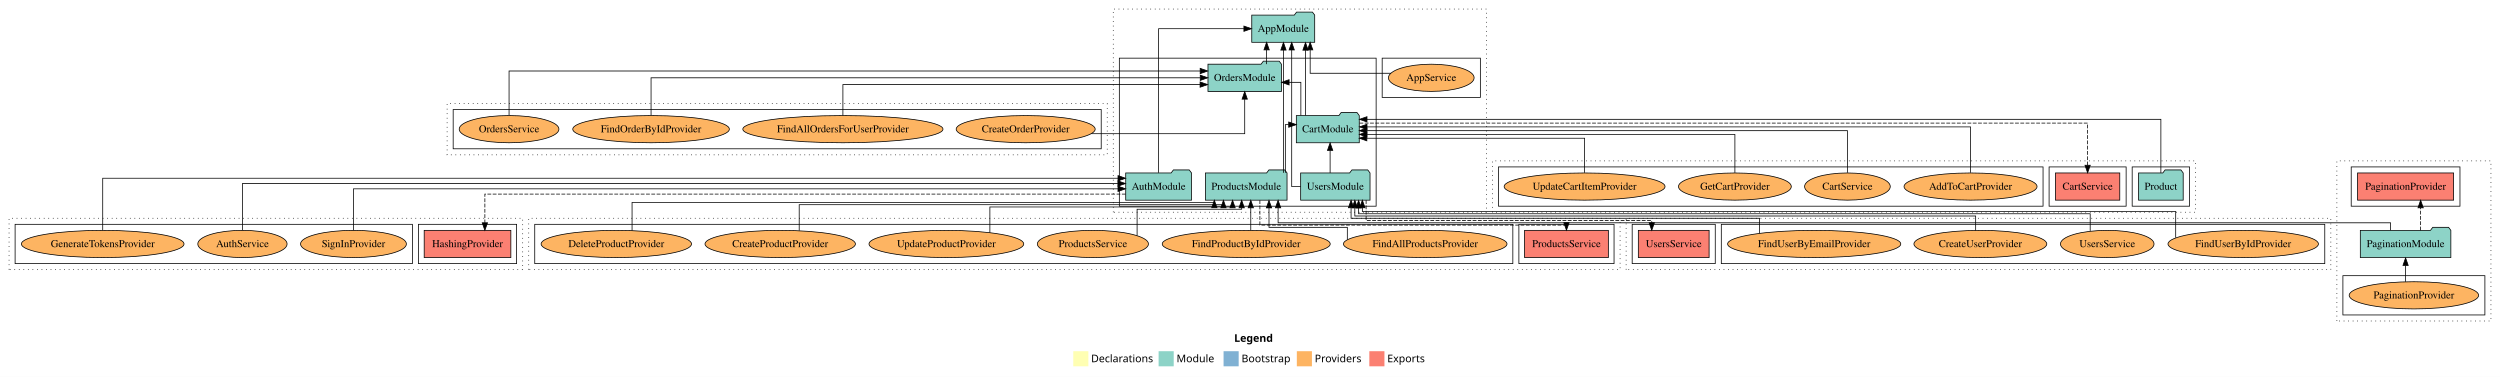
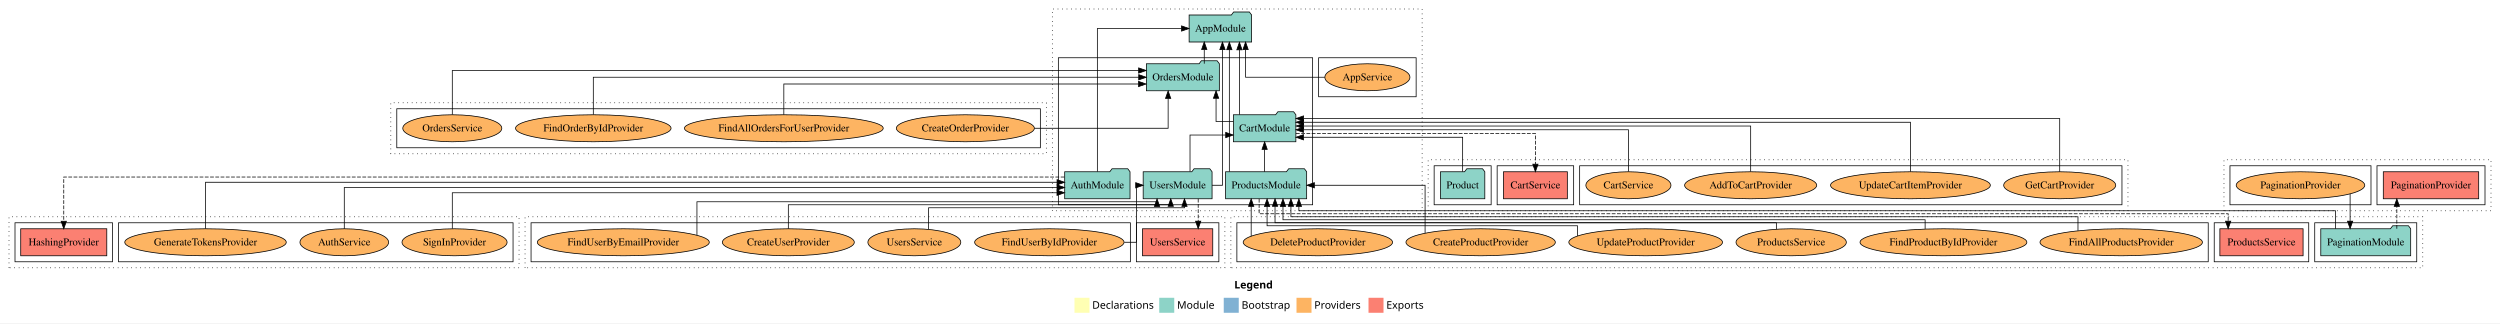
- <svg xmlns="http://www.w3.org/2000/svg" width="3310pt" height="499pt" viewBox="0.00 0.00 3310.00 499.00">
-   <g id="graph0" class="graph" transform="scale(1 1) rotate(0) translate(4 495)">
-     <polygon fill="white" stroke="transparent" points="-4,4 -4,-495 3306,-495 3306,4 -4,4" />
-     <text text-anchor="start" x="1630.01" y="-42.4" font-family="Times-12" font-weight="bold" font-size="14.00">Legend</text>
-     <polygon fill="#ffffb3" stroke="transparent" points="1417,-10 1417,-30 1437,-30 1437,-10 1417,-10" />
-     <text text-anchor="start" x="1440.63" y="-15.4" font-family="Times-12" font-size="14.00">  Declarations</text>
-     <polygon fill="#8dd3c7" stroke="transparent" points="1530,-10 1530,-30 1550,-30 1550,-10 1530,-10" />
-     <text text-anchor="start" x="1553.73" y="-15.4" font-family="Times-12" font-size="14.00">  Module</text>
-     <polygon fill="#80b1d3" stroke="transparent" points="1616,-10 1616,-30 1636,-30 1636,-10 1616,-10" />
-     <text text-anchor="start" x="1639.78" y="-15.4" font-family="Times-12" font-size="14.00">  Bootstrap</text>
-     <polygon fill="#fdb462" stroke="transparent" points="1713,-10 1713,-30 1733,-30 1733,-10 1713,-10" />
-     <text text-anchor="start" x="1736.67" y="-15.4" font-family="Times-12" font-size="14.00">  Providers</text>
-     <polygon fill="#fb8072" stroke="transparent" points="1809,-10 1809,-30 1829,-30 1829,-10 1809,-10" />
-     <text text-anchor="start" x="1832.73" y="-15.4" font-family="Times-12" font-size="14.00">  Exports</text>
+ <svg xmlns="http://www.w3.org/2000/svg" width="3333pt" height="431pt" viewBox="0.00 0.00 3333.00 431.00">
+   <g id="graph0" class="graph" transform="scale(1 1) rotate(0) translate(4 427)">
+     <polygon fill="white" stroke="transparent" points="-4,4 -4,-427 3329,-427 3329,4 -4,4" />
+     <text text-anchor="start" x="1641.51" y="-42.4" font-family="Times-12" font-weight="bold" font-size="14.00">Legend</text>
+     <polygon fill="#ffffb3" stroke="transparent" points="1428.5,-10 1428.5,-30 1448.5,-30 1448.5,-10 1428.5,-10" />
+     <text text-anchor="start" x="1452.13" y="-15.4" font-family="Times-12" font-size="14.00">  Declarations</text>
+     <polygon fill="#8dd3c7" stroke="transparent" points="1541.5,-10 1541.5,-30 1561.5,-30 1561.5,-10 1541.5,-10" />
+     <text text-anchor="start" x="1565.23" y="-15.4" font-family="Times-12" font-size="14.00">  Module</text>
+     <polygon fill="#80b1d3" stroke="transparent" points="1627.5,-10 1627.5,-30 1647.5,-30 1647.5,-10 1627.5,-10" />
+     <text text-anchor="start" x="1651.28" y="-15.4" font-family="Times-12" font-size="14.00">  Bootstrap</text>
+     <polygon fill="#fdb462" stroke="transparent" points="1724.5,-10 1724.5,-30 1744.5,-30 1744.5,-10 1724.5,-10" />
+     <text text-anchor="start" x="1748.17" y="-15.4" font-family="Times-12" font-size="14.00">  Providers</text>
+     <polygon fill="#fb8072" stroke="transparent" points="1820.5,-10 1820.5,-30 1840.5,-30 1840.5,-10 1820.5,-10" />
+     <text text-anchor="start" x="1844.23" y="-15.4" font-family="Times-12" font-size="14.00">  Exports</text>
    <g id="clust1" class="cluster">
-       <polygon fill="none" stroke="black" stroke-dasharray="1,5" points="1470,-214 1470,-483 1964,-483 1964,-214 1470,-214" />
+       <polygon fill="none" stroke="black" stroke-dasharray="1,5" points="1399,-146 1399,-415 1892,-415 1892,-146 1399,-146" />
    </g>
    <g id="clust6" class="cluster">
-       <polygon fill="none" stroke="black" points="1826,-366 1826,-418 1956,-418 1956,-366 1826,-366" />
+       <polygon fill="none" stroke="black" points="1754,-298 1754,-350 1884,-350 1884,-298 1754,-298" />
    </g>
    <g id="clust3" class="cluster">
-       <polygon fill="none" stroke="black" points="1478,-222 1478,-418 1818,-418 1818,-222 1478,-222" />
+       <polygon fill="none" stroke="black" points="1407,-154 1407,-350 1746,-350 1746,-154 1407,-154" />
+     </g>
+     <g id="clust13" class="cluster">
+       <polygon fill="none" stroke="black" stroke-dasharray="1,5" points="1900,-146 1900,-214 2833,-214 2833,-146 1900,-146" />
+     </g>
+     <g id="clust18" class="cluster">
+       <polygon fill="none" stroke="black" points="2102,-154 2102,-206 2825,-206 2825,-154 2102,-154" />
+     </g>
+     <g id="clust16" class="cluster">
+       <polygon fill="none" stroke="black" points="1992,-154 1992,-206 2094,-206 2094,-154 1992,-154" />
+     </g>
+     <g id="clust15" class="cluster">
+       <polygon fill="none" stroke="black" points="1908,-154 1908,-206 1984,-206 1984,-154 1908,-154" />
+     </g>
+     <g id="clust19" class="cluster">
+       <polygon fill="none" stroke="black" stroke-dasharray="1,5" points="517,-222 517,-290 1391,-290 1391,-222 517,-222" />
+     </g>
+     <g id="clust24" class="cluster">
+       <polygon fill="none" stroke="black" points="525,-230 525,-282 1383,-282 1383,-230 525,-230" />
+     </g>
+     <g id="clust7" class="cluster">
+       <polygon fill="none" stroke="black" stroke-dasharray="1,5" points="8,-70 8,-138 688,-138 688,-70 8,-70" />
+     </g>
+     <g id="clust12" class="cluster">
+       <polygon fill="none" stroke="black" points="154,-78 154,-130 680,-130 680,-78 154,-78" />
+     </g>
+     <g id="clust10" class="cluster">
+       <polygon fill="none" stroke="black" points="16,-78 16,-130 146,-130 146,-78 16,-78" />
+     </g>
+     <g id="clust31" class="cluster">
+       <polygon fill="none" stroke="black" stroke-dasharray="1,5" points="1637,-70 1637,-138 3226,-138 3226,-70 1637,-70" />
+     </g>
+     <g id="clust33" class="cluster">
+       <polygon fill="none" stroke="black" points="3082,-78 3082,-130 3218,-130 3218,-78 3082,-78" />
+     </g>
+     <g id="clust34" class="cluster">
+       <polygon fill="none" stroke="black" points="2948,-78 2948,-130 3074,-130 3074,-78 2948,-78" />
+     </g>
+     <g id="clust36" class="cluster">
+       <polygon fill="none" stroke="black" points="1645,-78 1645,-130 2940,-130 2940,-78 1645,-78" />
+     </g>
+     <g id="clust37" class="cluster">
+       <polygon fill="none" stroke="black" stroke-dasharray="1,5" points="696,-70 696,-138 1629,-138 1629,-70 696,-70" />
+     </g>
+     <g id="clust40" class="cluster">
+       <polygon fill="none" stroke="black" points="1511,-78 1511,-130 1621,-130 1621,-78 1511,-78" />
+     </g>
+     <g id="clust42" class="cluster">
+       <polygon fill="none" stroke="black" points="704,-78 704,-130 1503,-130 1503,-78 704,-78" />
    </g>
    <g id="clust25" class="cluster">
-       <polygon fill="none" stroke="black" stroke-dasharray="1,5" points="3090,-70 3090,-282 3294,-282 3294,-70 3090,-70" />
+       <polygon fill="none" stroke="black" stroke-dasharray="1,5" points="2961,-146 2961,-214 3317,-214 3317,-146 2961,-146" />
    </g>
    <g id="clust28" class="cluster">
-       <polygon fill="none" stroke="black" points="3109,-222 3109,-274 3253,-274 3253,-222 3109,-222" />
+       <polygon fill="none" stroke="black" points="3165,-154 3165,-206 3309,-206 3309,-154 3165,-154" />
    </g>
    <g id="clust30" class="cluster">
-       <polygon fill="none" stroke="black" points="3098,-78 3098,-130 3286,-130 3286,-78 3098,-78" />
-     </g>
-     <g id="clust13" class="cluster">
-       <polygon fill="none" stroke="black" stroke-dasharray="1,5" points="1972,-214 1972,-282 2903,-282 2903,-214 1972,-214" />
-     </g>
-     <g id="clust15" class="cluster">
-       <polygon fill="none" stroke="black" points="2819,-222 2819,-274 2895,-274 2895,-222 2819,-222" />
-     </g>
-     <g id="clust16" class="cluster">
-       <polygon fill="none" stroke="black" points="2709,-222 2709,-274 2811,-274 2811,-222 2709,-222" />
-     </g>
-     <g id="clust18" class="cluster">
-       <polygon fill="none" stroke="black" points="1980,-222 1980,-274 2701,-274 2701,-222 1980,-222" />
-     </g>
-     <g id="clust31" class="cluster">
-       <polygon fill="none" stroke="black" stroke-dasharray="1,5" points="696,-138 696,-206 2141,-206 2141,-138 696,-138" />
-     </g>
-     <g id="clust34" class="cluster">
-       <polygon fill="none" stroke="black" points="2007,-146 2007,-198 2133,-198 2133,-146 2007,-146" />
-     </g>
-     <g id="clust36" class="cluster">
-       <polygon fill="none" stroke="black" points="704,-146 704,-198 1999,-198 1999,-146 704,-146" />
-     </g>
-     <g id="clust19" class="cluster">
-       <polygon fill="none" stroke="black" stroke-dasharray="1,5" points="588,-290 588,-358 1462,-358 1462,-290 588,-290" />
-     </g>
-     <g id="clust24" class="cluster">
-       <polygon fill="none" stroke="black" points="596,-298 596,-350 1454,-350 1454,-298 596,-298" />
-     </g>
-     <g id="clust37" class="cluster">
-       <polygon fill="none" stroke="black" stroke-dasharray="1,5" points="2149,-138 2149,-206 3082,-206 3082,-138 2149,-138" />
-     </g>
-     <g id="clust42" class="cluster">
-       <polygon fill="none" stroke="black" points="2275,-146 2275,-198 3074,-198 3074,-146 2275,-146" />
-     </g>
-     <g id="clust40" class="cluster">
-       <polygon fill="none" stroke="black" points="2157,-146 2157,-198 2267,-198 2267,-146 2157,-146" />
-     </g>
-     <g id="clust7" class="cluster">
-       <polygon fill="none" stroke="black" stroke-dasharray="1,5" points="8,-138 8,-206 688,-206 688,-138 8,-138" />
-     </g>
-     <g id="clust10" class="cluster">
-       <polygon fill="none" stroke="black" points="550,-146 550,-198 680,-198 680,-146 550,-146" />
-     </g>
-     <g id="clust12" class="cluster">
-       <polygon fill="none" stroke="black" points="16,-146 16,-198 542,-198 542,-146 16,-146" />
+       <polygon fill="none" stroke="black" points="2969,-154 2969,-206 3157,-206 3157,-154 2969,-154" />
    </g>
    <g id="node1" class="node">
-       <polygon fill="#8dd3c7" stroke="black" points="1573.55,-266 1570.55,-270 1549.55,-270 1546.55,-266 1486.45,-266 1486.45,-230 1573.55,-230 1573.55,-266" />
-       <text text-anchor="middle" x="1530" y="-243.8" font-family="Times,serif" font-size="14.00">AuthModule</text>
+       <polygon fill="#8dd3c7" stroke="black" points="1502.55,-198 1499.55,-202 1478.55,-202 1475.55,-198 1415.45,-198 1415.45,-162 1502.55,-162 1502.55,-198" />
+       <text text-anchor="middle" x="1459" y="-175.8" font-family="Times,serif" font-size="14.00">AuthModule</text>
    </g>
    <g id="node6" class="node">
-       <polygon fill="#8dd3c7" stroke="black" points="1736.66,-475 1733.66,-479 1712.66,-479 1709.66,-475 1653.34,-475 1653.34,-439 1736.66,-439 1736.66,-475" />
-       <text text-anchor="middle" x="1695" y="-452.8" font-family="Times,serif" font-size="14.00">AppModule</text>
+       <polygon fill="#8dd3c7" stroke="black" points="1664.66,-407 1661.66,-411 1640.66,-411 1637.66,-407 1581.34,-407 1581.34,-371 1664.66,-371 1664.66,-407" />
+       <text text-anchor="middle" x="1623" y="-384.8" font-family="Times,serif" font-size="14.00">AppModule</text>
    </g>
    <g id="edge1" class="edge">
-       <path fill="none" stroke="black" d="M1530,-266.18C1530,-317.03 1530,-457 1530,-457 1530,-457 1642.94,-457 1642.94,-457" />
-       <polygon fill="black" stroke="black" points="1642.94,-460.5 1652.94,-457 1642.94,-453.5 1642.94,-460.5" />
+       <path fill="none" stroke="black" d="M1459,-198.18C1459,-249.03 1459,-389 1459,-389 1459,-389 1571.19,-389 1571.19,-389" />
+       <polygon fill="black" stroke="black" points="1571.19,-392.5 1581.19,-389 1571.19,-385.5 1571.19,-392.5" />
    </g>
    <g id="node8" class="node">
-       <polygon fill="#fb8072" stroke="black" points="672.37,-190 557.63,-190 557.63,-154 672.37,-154 672.37,-190" />
-       <text text-anchor="middle" x="615" y="-167.8" font-family="Times,serif" font-size="14.00">HashingProvider </text>
+       <polygon fill="#fb8072" stroke="black" points="138.37,-122 23.63,-122 23.63,-86 138.37,-86 138.37,-122" />
+       <text text-anchor="middle" x="81" y="-99.8" font-family="Times,serif" font-size="14.00">HashingProvider </text>
    </g>
    <g id="edge7" class="edge">
-       <path fill="none" stroke="black" stroke-dasharray="5,2" d="M1486.37,-238C1307.28,-238 637.96,-238 637.96,-238 637.96,-238 637.96,-200.03 637.96,-200.03" />
-       <polygon fill="black" stroke="black" points="641.46,-200.03 637.96,-190.03 634.46,-200.03 641.46,-200.03" />
+       <path fill="none" stroke="black" stroke-dasharray="5,2" d="M1415.1,-191C1180.05,-191 81,-191 81,-191 81,-191 81,-132.03 81,-132.03" />
+       <polygon fill="black" stroke="black" points="84.5,-132.03 81,-122.03 77.5,-132.03 84.5,-132.03" />
    </g>
    <g id="node2" class="node">
-       <polygon fill="#8dd3c7" stroke="black" points="1795.65,-342 1792.65,-346 1771.65,-346 1768.65,-342 1712.35,-342 1712.35,-306 1795.65,-306 1795.65,-342" />
-       <text text-anchor="middle" x="1754" y="-319.8" font-family="Times,serif" font-size="14.00">CartModule</text>
+       <polygon fill="#8dd3c7" stroke="black" points="1723.65,-274 1720.65,-278 1699.65,-278 1696.65,-274 1640.35,-274 1640.35,-238 1723.65,-238 1723.65,-274" />
+       <text text-anchor="middle" x="1682" y="-251.8" font-family="Times,serif" font-size="14.00">CartModule</text>
    </g>
    <g id="node3" class="node">
-       <polygon fill="#8dd3c7" stroke="black" points="1692.64,-410 1689.64,-414 1668.64,-414 1665.64,-410 1595.36,-410 1595.36,-374 1692.64,-374 1692.64,-410" />
-       <text text-anchor="middle" x="1644" y="-387.8" font-family="Times,serif" font-size="14.00">OrdersModule</text>
+       <polygon fill="#8dd3c7" stroke="black" points="1621.64,-342 1618.64,-346 1597.64,-346 1594.64,-342 1524.36,-342 1524.36,-306 1621.64,-306 1621.64,-342" />
+       <text text-anchor="middle" x="1573" y="-319.8" font-family="Times,serif" font-size="14.00">OrdersModule</text>
    </g>
    <g id="edge19" class="edge">
-       <path fill="none" stroke="black" d="M1718.34,-342.27C1718.34,-360.56 1718.34,-386 1718.34,-386 1718.34,-386 1702.75,-386 1702.75,-386" />
-       <polygon fill="black" stroke="black" points="1702.75,-382.5 1692.75,-386 1702.75,-389.5 1702.75,-382.5" />
+       <path fill="none" stroke="black" d="M1640.26,-265C1627.73,-265 1617.25,-265 1617.25,-265 1617.25,-265 1617.25,-295.98 1617.25,-295.98" />
+       <polygon fill="black" stroke="black" points="1613.75,-295.98 1617.25,-305.98 1620.75,-295.98 1613.75,-295.98" />
    </g>
    <g id="edge2" class="edge">
-       <path fill="none" stroke="black" d="M1724.5,-342.21C1724.5,-342.21 1724.5,-428.58 1724.5,-428.58" />
-       <polygon fill="black" stroke="black" points="1721,-428.58 1724.5,-438.58 1728,-428.58 1721,-428.58" />
+       <path fill="none" stroke="black" d="M1648.39,-274.21C1648.39,-274.21 1648.39,-360.58 1648.39,-360.58" />
+       <polygon fill="black" stroke="black" points="1644.89,-360.58 1648.39,-370.58 1651.89,-360.58 1644.89,-360.58" />
    </g>
    <g id="node13" class="node">
-       <polygon fill="#fb8072" stroke="black" points="2802.58,-266 2717.42,-266 2717.42,-230 2802.58,-230 2802.58,-266" />
-       <text text-anchor="middle" x="2760" y="-243.8" font-family="Times,serif" font-size="14.00">CartService </text>
+       <polygon fill="#fb8072" stroke="black" points="2085.58,-198 2000.42,-198 2000.42,-162 2085.58,-162 2085.58,-198" />
+       <text text-anchor="middle" x="2043" y="-175.8" font-family="Times,serif" font-size="14.00">CartService </text>
    </g>
    <g id="edge14" class="edge">
-       <path fill="none" stroke="black" stroke-dasharray="5,2" d="M1795.95,-332C1986.34,-332 2760,-332 2760,-332 2760,-332 2760,-276.23 2760,-276.23" />
-       <polygon fill="black" stroke="black" points="2763.5,-276.23 2760,-266.23 2756.5,-276.23 2763.5,-276.23" />
+       <path fill="none" stroke="black" stroke-dasharray="5,2" d="M1723.76,-249C1818.79,-249 2043,-249 2043,-249 2043,-249 2043,-208.13 2043,-208.13" />
+       <polygon fill="black" stroke="black" points="2046.5,-208.13 2043,-198.13 2039.5,-208.13 2046.5,-208.13" />
    </g>
    <g id="edge3" class="edge">
-       <path fill="none" stroke="black" d="M1673,-410.11C1673,-410.11 1673,-428.99 1673,-428.99" />
-       <polygon fill="black" stroke="black" points="1669.5,-428.99 1673,-438.99 1676.5,-428.99 1669.5,-428.99" />
+       <path fill="none" stroke="black" d="M1601.5,-342.11C1601.5,-342.11 1601.5,-360.99 1601.5,-360.99" />
+       <polygon fill="black" stroke="black" points="1598,-360.99 1601.5,-370.99 1605,-360.99 1598,-360.99" />
    </g>
    <g id="node4" class="node">
-       <polygon fill="#8dd3c7" stroke="black" points="1700.04,-266 1697.04,-270 1676.04,-270 1673.04,-266 1591.96,-266 1591.96,-230 1700.04,-230 1700.04,-266" />
-       <text text-anchor="middle" x="1646" y="-243.8" font-family="Times,serif" font-size="14.00">ProductsModule</text>
+       <polygon fill="#8dd3c7" stroke="black" points="1738.04,-198 1735.04,-202 1714.04,-202 1711.04,-198 1629.96,-198 1629.96,-162 1738.04,-162 1738.04,-198" />
+       <text text-anchor="middle" x="1684" y="-175.8" font-family="Times,serif" font-size="14.00">ProductsModule</text>
    </g>
    <g id="edge12" class="edge">
-       <path fill="none" stroke="black" d="M1697.79,-266.2C1697.79,-290.36 1697.79,-330 1697.79,-330 1697.79,-330 1702.26,-330 1702.26,-330" />
-       <polygon fill="black" stroke="black" points="1702.26,-333.5 1712.26,-330 1702.26,-326.5 1702.26,-333.5" />
+       <path fill="none" stroke="black" d="M1682,-198.01C1682,-198.01 1682,-227.85 1682,-227.85" />
+       <polygon fill="black" stroke="black" points="1678.5,-227.85 1682,-237.85 1685.5,-227.85 1678.5,-227.85" />
    </g>
    <g id="edge4" class="edge">
-       <path fill="none" stroke="black" d="M1695.3,-266.18C1695.3,-266.18 1695.3,-428.71 1695.3,-428.71" />
-       <polygon fill="black" stroke="black" points="1691.8,-428.71 1695.3,-438.71 1698.8,-428.71 1691.8,-428.71" />
+       <path fill="none" stroke="black" d="M1634.95,-198.18C1634.95,-198.18 1634.95,-360.71 1634.95,-360.71" />
+       <polygon fill="black" stroke="black" points="1631.45,-360.71 1634.95,-370.71 1638.45,-360.71 1631.45,-360.71" />
    </g>
    <g id="node25" class="node">
-       <polygon fill="#fb8072" stroke="black" points="2125.47,-190 2014.53,-190 2014.53,-154 2125.47,-154 2125.47,-190" />
-       <text text-anchor="middle" x="2070" y="-167.8" font-family="Times,serif" font-size="14.00">ProductsService </text>
+       <polygon fill="#fb8072" stroke="black" points="3066.47,-122 2955.53,-122 2955.53,-86 3066.47,-86 3066.47,-122" />
+       <text text-anchor="middle" x="3011" y="-99.8" font-family="Times,serif" font-size="14.00">ProductsService </text>
    </g>
    <g id="edge27" class="edge">
-       <path fill="none" stroke="black" stroke-dasharray="5,2" d="M1664.09,-229.88C1664.09,-215.22 1664.09,-197 1664.09,-197 1664.09,-197 2070,-197 2070,-197 2070,-197 2070,-196.32 2070,-196.32" />
-       <polygon fill="black" stroke="black" points="2073.5,-200.17 2070,-190.17 2066.5,-200.17 2073.5,-200.17" />
+       <path fill="none" stroke="black" stroke-dasharray="5,2" d="M1674.67,-161.89C1674.67,-152.1 1674.67,-142 1674.67,-142 1674.67,-142 2966.58,-142 2966.58,-142 2966.58,-142 2966.58,-132.11 2966.58,-132.11" />
+       <polygon fill="black" stroke="black" points="2970.08,-132.11 2966.58,-122.11 2963.08,-132.11 2970.08,-132.11" />
    </g>
    <g id="node5" class="node">
-       <polygon fill="#8dd3c7" stroke="black" points="1809.92,-266 1806.92,-270 1785.92,-270 1782.92,-266 1718.08,-266 1718.08,-230 1809.92,-230 1809.92,-266" />
-       <text text-anchor="middle" x="1764" y="-243.8" font-family="Times,serif" font-size="14.00">UsersModule</text>
+       <polygon fill="#8dd3c7" stroke="black" points="1611.92,-198 1608.92,-202 1587.92,-202 1584.92,-198 1520.08,-198 1520.08,-162 1611.92,-162 1611.92,-198" />
+       <text text-anchor="middle" x="1566" y="-175.8" font-family="Times,serif" font-size="14.00">UsersModule</text>
    </g>
    <g id="edge13" class="edge">
-       <path fill="none" stroke="black" d="M1757.06,-266.01C1757.06,-266.01 1757.06,-295.85 1757.06,-295.85" />
-       <polygon fill="black" stroke="black" points="1753.56,-295.85 1757.06,-305.85 1760.56,-295.85 1753.56,-295.85" />
+       <path fill="none" stroke="black" d="M1582.53,-198.31C1582.53,-218.15 1582.53,-247 1582.53,-247 1582.53,-247 1630.11,-247 1630.11,-247" />
+       <polygon fill="black" stroke="black" points="1630.11,-250.5 1640.11,-247 1630.11,-243.5 1630.11,-250.5" />
    </g>
    <g id="edge5" class="edge">
-       <path fill="none" stroke="black" d="M1718.19,-248C1711.18,-248 1706.22,-248 1706.22,-248 1706.22,-248 1706.22,-428.82 1706.22,-428.82" />
-       <polygon fill="black" stroke="black" points="1702.72,-428.82 1706.22,-438.82 1709.72,-428.82 1702.72,-428.82" />
+       <path fill="none" stroke="black" d="M1611.91,-180C1619.94,-180 1625.77,-180 1625.77,-180 1625.77,-180 1625.77,-360.82 1625.77,-360.82" />
+       <polygon fill="black" stroke="black" points="1622.27,-360.82 1625.77,-370.82 1629.27,-360.82 1622.27,-360.82" />
    </g>
    <g id="node32" class="node">
-       <polygon fill="#fb8072" stroke="black" points="2258.85,-190 2165.15,-190 2165.15,-154 2258.85,-154 2258.85,-190" />
-       <text text-anchor="middle" x="2212" y="-167.8" font-family="Times,serif" font-size="14.00">UsersService </text>
+       <polygon fill="#fb8072" stroke="black" points="1612.85,-122 1519.15,-122 1519.15,-86 1612.85,-86 1612.85,-122" />
+       <text text-anchor="middle" x="1566" y="-99.8" font-family="Times,serif" font-size="14.00">UsersService </text>
    </g>
    <g id="edge34" class="edge">
-       <path fill="none" stroke="black" stroke-dasharray="5,2" d="M1804.73,-229.96C1804.73,-217.44 1804.73,-203 1804.73,-203 1804.73,-203 2182.91,-203 2182.91,-203 2182.91,-203 2182.91,-200.03 2182.91,-200.03" />
-       <polygon fill="black" stroke="black" points="2186.41,-200.03 2182.91,-190.03 2179.41,-200.03 2186.41,-200.03" />
+       <path fill="none" stroke="black" stroke-dasharray="5,2" d="M1593.43,-161.99C1593.43,-161.99 1593.43,-132.15 1593.43,-132.15" />
+       <polygon fill="black" stroke="black" points="1596.93,-132.15 1593.43,-122.15 1589.93,-132.15 1596.93,-132.15" />
    </g>
    <g id="node7" class="node">
-       <ellipse fill="#fdb462" stroke="black" cx="1891" cy="-392" rx="56.74" ry="18" />
-       <text text-anchor="middle" x="1891" y="-387.8" font-family="Times,serif" font-size="14.00">AppService</text>
+       <ellipse fill="#fdb462" stroke="black" cx="1819" cy="-324" rx="56.74" ry="18" />
+       <text text-anchor="middle" x="1819" y="-319.8" font-family="Times,serif" font-size="14.00">AppService</text>
    </g>
    <g id="edge6" class="edge">
-       <path fill="none" stroke="black" d="M1837.61,-398C1790.97,-398 1730.66,-398 1730.66,-398 1730.66,-398 1730.66,-428.98 1730.66,-428.98" />
-       <polygon fill="black" stroke="black" points="1727.16,-428.98 1730.66,-438.98 1734.16,-428.98 1727.16,-428.98" />
+       <path fill="none" stroke="black" d="M1762.2,-324C1715.38,-324 1656.61,-324 1656.61,-324 1656.61,-324 1656.61,-360.89 1656.61,-360.89" />
+       <polygon fill="black" stroke="black" points="1653.11,-360.89 1656.61,-370.89 1660.11,-360.89 1653.11,-360.89" />
    </g>
    <g id="node9" class="node">
-       <ellipse fill="#fdb462" stroke="black" cx="317" cy="-172" rx="59.11" ry="18" />
-       <text text-anchor="middle" x="317" y="-167.8" font-family="Times,serif" font-size="14.00">AuthService</text>
+       <ellipse fill="#fdb462" stroke="black" cx="455" cy="-104" rx="59.11" ry="18" />
+       <text text-anchor="middle" x="455" y="-99.8" font-family="Times,serif" font-size="14.00">AuthService</text>
    </g>
    <g id="edge8" class="edge">
-       <path fill="none" stroke="black" d="M317,-190.15C317,-213.76 317,-252 317,-252 317,-252 1476.11,-252 1476.11,-252" />
-       <polygon fill="black" stroke="black" points="1476.11,-255.5 1486.11,-252 1476.11,-248.5 1476.11,-255.5" />
+       <path fill="none" stroke="black" d="M455,-122.04C455,-143.66 455,-177 455,-177 455,-177 1405.21,-177 1405.21,-177" />
+       <polygon fill="black" stroke="black" points="1405.21,-180.5 1415.21,-177 1405.21,-173.5 1405.21,-180.5" />
    </g>
    <g id="node10" class="node">
-       <ellipse fill="#fdb462" stroke="black" cx="132" cy="-172" rx="107.63" ry="18" />
-       <text text-anchor="middle" x="132" y="-167.8" font-family="Times,serif" font-size="14.00">GenerateTokensProvider</text>
+       <ellipse fill="#fdb462" stroke="black" cx="270" cy="-104" rx="107.63" ry="18" />
+       <text text-anchor="middle" x="270" y="-99.8" font-family="Times,serif" font-size="14.00">GenerateTokensProvider</text>
    </g>
    <g id="edge9" class="edge">
-       <path fill="none" stroke="black" d="M132,-190.03C132,-215.51 132,-259 132,-259 132,-259 1476.24,-259 1476.24,-259" />
-       <polygon fill="black" stroke="black" points="1476.24,-262.5 1486.24,-259 1476.24,-255.5 1476.24,-262.5" />
+       <path fill="none" stroke="black" d="M270,-122.15C270,-145.76 270,-184 270,-184 270,-184 1405.27,-184 1405.27,-184" />
+       <polygon fill="black" stroke="black" points="1405.27,-187.5 1415.27,-184 1405.27,-180.5 1405.27,-187.5" />
    </g>
    <g id="node11" class="node">
-       <ellipse fill="#fdb462" stroke="black" cx="464" cy="-172" rx="70.08" ry="18" />
-       <text text-anchor="middle" x="464" y="-167.8" font-family="Times,serif" font-size="14.00">SignInProvider</text>
+       <ellipse fill="#fdb462" stroke="black" cx="602" cy="-104" rx="70.08" ry="18" />
+       <text text-anchor="middle" x="602" y="-99.8" font-family="Times,serif" font-size="14.00">SignInProvider</text>
    </g>
    <g id="edge10" class="edge">
-       <path fill="none" stroke="black" d="M464,-190.04C464,-211.66 464,-245 464,-245 464,-245 1476.22,-245 1476.22,-245" />
-       <polygon fill="black" stroke="black" points="1476.22,-248.5 1486.22,-245 1476.22,-241.5 1476.22,-248.5" />
+       <path fill="none" stroke="black" d="M599,-122.03C599,-141.58 599,-170 599,-170 599,-170 1405.17,-170 1405.17,-170" />
+       <polygon fill="black" stroke="black" points="1405.17,-173.5 1415.17,-170 1405.17,-166.5 1405.17,-173.5" />
    </g>
    <g id="node12" class="node">
-       <polygon fill="#8dd3c7" stroke="black" points="2886.55,-266 2883.55,-270 2862.55,-270 2859.55,-266 2827.45,-266 2827.45,-230 2886.55,-230 2886.55,-266" />
-       <text text-anchor="middle" x="2857" y="-243.8" font-family="Times,serif" font-size="14.00">Product</text>
+       <polygon fill="#8dd3c7" stroke="black" points="1975.55,-198 1972.55,-202 1951.55,-202 1948.55,-198 1916.45,-198 1916.45,-162 1975.55,-162 1975.55,-198" />
+       <text text-anchor="middle" x="1946" y="-175.8" font-family="Times,serif" font-size="14.00">Product</text>
    </g>
    <g id="edge11" class="edge">
-       <path fill="none" stroke="black" d="M2857,-266.01C2857,-292.02 2857,-337 2857,-337 2857,-337 1805.89,-337 1805.89,-337" />
-       <polygon fill="black" stroke="black" points="1805.89,-333.5 1795.89,-337 1805.89,-340.5 1805.89,-333.5" />
+       <path fill="none" stroke="black" d="M1946,-198.17C1946,-217.09 1946,-244 1946,-244 1946,-244 1733.83,-244 1733.83,-244" />
+       <polygon fill="black" stroke="black" points="1733.83,-240.5 1723.83,-244 1733.83,-247.5 1733.83,-240.5" />
    </g>
    <g id="node14" class="node">
-       <ellipse fill="#fdb462" stroke="black" cx="2605" cy="-248" rx="88.04" ry="18" />
-       <text text-anchor="middle" x="2605" y="-243.8" font-family="Times,serif" font-size="14.00">AddToCartProvider</text>
+       <ellipse fill="#fdb462" stroke="black" cx="2330" cy="-180" rx="88.04" ry="18" />
+       <text text-anchor="middle" x="2330" y="-175.8" font-family="Times,serif" font-size="14.00">AddToCartProvider</text>
    </g>
    <g id="edge15" class="edge">
-       <path fill="none" stroke="black" d="M2605,-266.32C2605,-289.66 2605,-327 2605,-327 2605,-327 1805.91,-327 1805.91,-327" />
-       <polygon fill="black" stroke="black" points="1805.91,-323.5 1795.91,-327 1805.91,-330.5 1805.91,-323.5" />
+       <path fill="none" stroke="black" d="M2330,-198.32C2330,-221.66 2330,-259 2330,-259 2330,-259 1734.02,-259 1734.02,-259" />
+       <polygon fill="black" stroke="black" points="1734.02,-255.5 1724.02,-259 1734.02,-262.5 1734.02,-255.5" />
    </g>
    <g id="node15" class="node">
-       <ellipse fill="#fdb462" stroke="black" cx="2442" cy="-248" rx="56.73" ry="18" />
-       <text text-anchor="middle" x="2442" y="-243.8" font-family="Times,serif" font-size="14.00">CartService</text>
+       <ellipse fill="#fdb462" stroke="black" cx="2167" cy="-180" rx="56.73" ry="18" />
+       <text text-anchor="middle" x="2167" y="-175.8" font-family="Times,serif" font-size="14.00">CartService</text>
    </g>
    <g id="edge16" class="edge">
-       <path fill="none" stroke="black" d="M2442,-266.29C2442,-288.21 2442,-322 2442,-322 2442,-322 1805.74,-322 1805.74,-322" />
-       <polygon fill="black" stroke="black" points="1805.74,-318.5 1795.74,-322 1805.74,-325.5 1805.74,-318.5" />
+       <path fill="none" stroke="black" d="M2167,-198.29C2167,-220.21 2167,-254 2167,-254 2167,-254 1733.77,-254 1733.77,-254" />
+       <polygon fill="black" stroke="black" points="1733.77,-250.5 1723.77,-254 1733.77,-257.5 1733.77,-250.5" />
    </g>
    <g id="node16" class="node">
-       <ellipse fill="#fdb462" stroke="black" cx="2293" cy="-248" rx="74.71" ry="18" />
-       <text text-anchor="middle" x="2293" y="-243.8" font-family="Times,serif" font-size="14.00">GetCartProvider</text>
+       <ellipse fill="#fdb462" stroke="black" cx="2742" cy="-180" rx="74.71" ry="18" />
+       <text text-anchor="middle" x="2742" y="-175.8" font-family="Times,serif" font-size="14.00">GetCartProvider</text>
    </g>
    <g id="edge17" class="edge">
-       <path fill="none" stroke="black" d="M2293,-266.13C2293,-286.57 2293,-317 2293,-317 2293,-317 1805.85,-317 1805.85,-317" />
-       <polygon fill="black" stroke="black" points="1805.85,-313.5 1795.85,-317 1805.85,-320.5 1805.85,-313.5" />
+       <path fill="none" stroke="black" d="M2742,-198.01C2742,-224.02 2742,-269 2742,-269 2742,-269 1733.88,-269 1733.88,-269" />
+       <polygon fill="black" stroke="black" points="1733.88,-265.5 1723.88,-269 1733.88,-272.5 1733.88,-265.5" />
    </g>
    <g id="node17" class="node">
-       <ellipse fill="#fdb462" stroke="black" cx="2094" cy="-248" rx="106.5" ry="18" />
-       <text text-anchor="middle" x="2094" y="-243.8" font-family="Times,serif" font-size="14.00">UpdateCartItemProvider</text>
+       <ellipse fill="#fdb462" stroke="black" cx="2543" cy="-180" rx="106.5" ry="18" />
+       <text text-anchor="middle" x="2543" y="-175.8" font-family="Times,serif" font-size="14.00">UpdateCartItemProvider</text>
    </g>
    <g id="edge18" class="edge">
-       <path fill="none" stroke="black" d="M2094,-266.17C2094,-285.09 2094,-312 2094,-312 2094,-312 1805.69,-312 1805.69,-312" />
-       <polygon fill="black" stroke="black" points="1805.69,-308.5 1795.69,-312 1805.69,-315.5 1805.69,-308.5" />
+       <path fill="none" stroke="black" d="M2543,-198.23C2543,-222.93 2543,-264 2543,-264 2543,-264 1733.82,-264 1733.82,-264" />
+       <polygon fill="black" stroke="black" points="1733.82,-260.5 1723.82,-264 1733.82,-267.5 1733.82,-260.5" />
    </g>
    <g id="node18" class="node">
-       <ellipse fill="#fdb462" stroke="black" cx="1354" cy="-324" rx="92.01" ry="18" />
-       <text text-anchor="middle" x="1354" y="-319.8" font-family="Times,serif" font-size="14.00">CreateOrderProvider</text>
+       <ellipse fill="#fdb462" stroke="black" cx="1283" cy="-256" rx="92.01" ry="18" />
+       <text text-anchor="middle" x="1283" y="-251.8" font-family="Times,serif" font-size="14.00">CreateOrderProvider</text>
    </g>
    <g id="edge20" class="edge">
-       <path fill="none" stroke="black" d="M1441.01,-318C1526.43,-318 1644,-318 1644,-318 1644,-318 1644,-363.71 1644,-363.71" />
-       <polygon fill="black" stroke="black" points="1640.5,-363.71 1644,-373.71 1647.5,-363.71 1640.5,-363.71" />
+       <path fill="none" stroke="black" d="M1375.29,-256C1453.61,-256 1553.36,-256 1553.36,-256 1553.36,-256 1553.36,-295.78 1553.36,-295.78" />
+       <polygon fill="black" stroke="black" points="1549.86,-295.78 1553.36,-305.78 1556.86,-295.78 1549.86,-295.78" />
    </g>
    <g id="node19" class="node">
-       <ellipse fill="#fdb462" stroke="black" cx="1112" cy="-324" rx="132.5" ry="18" />
-       <text text-anchor="middle" x="1112" y="-319.8" font-family="Times,serif" font-size="14.00">FindAllOrdersForUserProvider</text>
+       <ellipse fill="#fdb462" stroke="black" cx="1041" cy="-256" rx="132.5" ry="18" />
+       <text text-anchor="middle" x="1041" y="-251.8" font-family="Times,serif" font-size="14.00">FindAllOrdersForUserProvider</text>
    </g>
    <g id="edge21" class="edge">
-       <path fill="none" stroke="black" d="M1112,-342.02C1112,-359.37 1112,-383 1112,-383 1112,-383 1584.9,-383 1584.9,-383" />
-       <polygon fill="black" stroke="black" points="1584.9,-386.5 1594.9,-383 1584.9,-379.5 1584.9,-386.5" />
+       <path fill="none" stroke="black" d="M1041,-274.02C1041,-291.37 1041,-315 1041,-315 1041,-315 1513.9,-315 1513.9,-315" />
+       <polygon fill="black" stroke="black" points="1513.9,-318.5 1523.9,-315 1513.9,-311.5 1513.9,-318.5" />
    </g>
    <g id="node20" class="node">
-       <ellipse fill="#fdb462" stroke="black" cx="858" cy="-324" rx="103.65" ry="18" />
-       <text text-anchor="middle" x="858" y="-319.8" font-family="Times,serif" font-size="14.00">FindOrderByIdProvider</text>
+       <ellipse fill="#fdb462" stroke="black" cx="787" cy="-256" rx="103.65" ry="18" />
+       <text text-anchor="middle" x="787" y="-251.8" font-family="Times,serif" font-size="14.00">FindOrderByIdProvider</text>
    </g>
    <g id="edge22" class="edge">
-       <path fill="none" stroke="black" d="M858,-342.22C858,-362.37 858,-392 858,-392 858,-392 1585.13,-392 1585.13,-392" />
-       <polygon fill="black" stroke="black" points="1585.13,-395.5 1595.13,-392 1585.13,-388.5 1585.13,-395.5" />
+       <path fill="none" stroke="black" d="M787,-274.22C787,-294.37 787,-324 787,-324 787,-324 1514.13,-324 1514.13,-324" />
+       <polygon fill="black" stroke="black" points="1514.13,-327.5 1524.13,-324 1514.13,-320.5 1514.13,-327.5" />
    </g>
    <g id="node21" class="node">
-       <ellipse fill="#fdb462" stroke="black" cx="670" cy="-324" rx="66.03" ry="18" />
-       <text text-anchor="middle" x="670" y="-319.8" font-family="Times,serif" font-size="14.00">OrdersService</text>
+       <ellipse fill="#fdb462" stroke="black" cx="599" cy="-256" rx="66.03" ry="18" />
+       <text text-anchor="middle" x="599" y="-251.8" font-family="Times,serif" font-size="14.00">OrdersService</text>
    </g>
    <g id="edge23" class="edge">
-       <path fill="none" stroke="black" d="M670,-342.25C670,-365.02 670,-401 670,-401 670,-401 1585.03,-401 1585.03,-401" />
-       <polygon fill="black" stroke="black" points="1585.03,-404.5 1595.03,-401 1585.03,-397.5 1585.03,-404.5" />
+       <path fill="none" stroke="black" d="M599,-274.25C599,-297.02 599,-333 599,-333 599,-333 1514.03,-333 1514.03,-333" />
+       <polygon fill="black" stroke="black" points="1514.03,-336.5 1524.03,-333 1514.03,-329.5 1514.03,-336.5" />
    </g>
    <g id="node22" class="node">
-       <polygon fill="#fb8072" stroke="black" points="3244.59,-266 3117.41,-266 3117.41,-230 3244.59,-230 3244.59,-266" />
-       <text text-anchor="middle" x="3181" y="-243.8" font-family="Times,serif" font-size="14.00">PaginationProvider </text>
+       <polygon fill="#fb8072" stroke="black" points="3300.59,-198 3173.41,-198 3173.41,-162 3300.59,-162 3300.59,-198" />
+       <text text-anchor="middle" x="3237" y="-175.8" font-family="Times,serif" font-size="14.00">PaginationProvider </text>
    </g>
    <g id="node23" class="node">
-       <polygon fill="#8dd3c7" stroke="black" points="3240.93,-190 3237.93,-194 3216.93,-194 3213.93,-190 3121.07,-190 3121.07,-154 3240.93,-154 3240.93,-190" />
-       <text text-anchor="middle" x="3181" y="-167.8" font-family="Times,serif" font-size="14.00">PaginationModule</text>
+       <polygon fill="#8dd3c7" stroke="black" points="3209.93,-122 3206.93,-126 3185.93,-126 3182.93,-122 3090.07,-122 3090.07,-86 3209.93,-86 3209.93,-122" />
+       <text text-anchor="middle" x="3150" y="-99.8" font-family="Times,serif" font-size="14.00">PaginationModule</text>
    </g>
    <g id="edge26" class="edge">
-       <path fill="none" stroke="black" d="M3161.09,-190.21C3161.09,-195.55 3161.09,-200 3161.09,-200 3161.09,-200 1688.21,-200 1688.21,-200 1688.21,-200 1688.21,-219.85 1688.21,-219.85" />
-       <polygon fill="black" stroke="black" points="1684.71,-219.85 1688.21,-229.85 1691.71,-219.85 1684.71,-219.85" />
+       <path fill="none" stroke="black" d="M3109.72,-122.06C3109.72,-133.44 3109.72,-146 3109.72,-146 3109.72,-146 1727.67,-146 1727.67,-146 1727.67,-146 1727.67,-151.81 1727.67,-151.81" />
+       <polygon fill="black" stroke="black" points="1724.17,-151.81 1727.67,-161.81 1731.17,-151.81 1724.17,-151.81" />
    </g>
    <g id="edge24" class="edge">
-       <path fill="none" stroke="black" stroke-dasharray="5,2" d="M3200.91,-190.01C3200.91,-190.01 3200.91,-219.85 3200.91,-219.85" />
-       <polygon fill="black" stroke="black" points="3197.41,-219.85 3200.91,-229.85 3204.41,-219.85 3197.41,-219.85" />
+       <path fill="none" stroke="black" stroke-dasharray="5,2" d="M3191.46,-122.01C3191.46,-122.01 3191.46,-151.85 3191.46,-151.85" />
+       <polygon fill="black" stroke="black" points="3187.96,-151.85 3191.46,-161.85 3194.96,-151.85 3187.96,-151.85" />
    </g>
    <g id="node24" class="node">
-       <ellipse fill="#fdb462" stroke="black" cx="3192" cy="-104" rx="85.69" ry="18" />
-       <text text-anchor="middle" x="3192" y="-99.8" font-family="Times,serif" font-size="14.00">PaginationProvider</text>
+       <ellipse fill="#fdb462" stroke="black" cx="3063" cy="-180" rx="85.69" ry="18" />
+       <text text-anchor="middle" x="3063" y="-175.8" font-family="Times,serif" font-size="14.00">PaginationProvider</text>
    </g>
    <g id="edge25" class="edge">
-       <path fill="none" stroke="black" d="M3181,-121.87C3181,-121.87 3181,-143.54 3181,-143.54" />
-       <polygon fill="black" stroke="black" points="3177.5,-143.54 3181,-153.54 3184.5,-143.54 3177.5,-143.54" />
+       <path fill="none" stroke="black" d="M3129.16,-168.46C3129.16,-168.46 3129.16,-132.17 3129.16,-132.17" />
+       <polygon fill="black" stroke="black" points="3132.66,-132.17 3129.16,-122.17 3125.66,-132.17 3132.66,-132.17" />
    </g>
    <g id="node26" class="node">
-       <ellipse fill="#fdb462" stroke="black" cx="1029" cy="-172" rx="99.56" ry="18" />
-       <text text-anchor="middle" x="1029" y="-167.8" font-family="Times,serif" font-size="14.00">CreateProductProvider</text>
+       <ellipse fill="#fdb462" stroke="black" cx="1970" cy="-104" rx="99.56" ry="18" />
+       <text text-anchor="middle" x="1970" y="-99.8" font-family="Times,serif" font-size="14.00">CreateProductProvider</text>
    </g>
    <g id="edge28" class="edge">
-       <path fill="none" stroke="black" d="M1054.14,-189.6C1054.14,-204.69 1054.14,-224 1054.14,-224 1054.14,-224 1615.85,-224 1615.85,-224 1615.85,-224 1615.85,-224.58 1615.85,-224.58" />
-       <polygon fill="black" stroke="black" points="1612.35,-219.81 1615.85,-229.81 1619.35,-219.81 1612.35,-219.81" />
+       <path fill="none" stroke="black" d="M1895.92,-116.21C1895.92,-137.69 1895.92,-180 1895.92,-180 1895.92,-180 1748.3,-180 1748.3,-180" />
+       <polygon fill="black" stroke="black" points="1748.3,-176.5 1738.3,-180 1748.3,-183.5 1748.3,-176.5" />
    </g>
    <g id="node27" class="node">
-       <ellipse fill="#fdb462" stroke="black" cx="812" cy="-172" rx="99.56" ry="18" />
-       <text text-anchor="middle" x="812" y="-167.8" font-family="Times,serif" font-size="14.00">DeleteProductProvider</text>
+       <ellipse fill="#fdb462" stroke="black" cx="1753" cy="-104" rx="99.56" ry="18" />
+       <text text-anchor="middle" x="1753" y="-99.8" font-family="Times,serif" font-size="14.00">DeleteProductProvider</text>
    </g>
    <g id="edge29" class="edge">
-       <path fill="none" stroke="black" d="M832.85,-189.71C832.85,-205.78 832.85,-227 832.85,-227 832.85,-227 1603.79,-227 1603.79,-227 1603.79,-227 1603.79,-227.29 1603.79,-227.29" />
-       <polygon fill="black" stroke="black" points="1600.29,-219.92 1603.79,-229.92 1607.29,-219.92 1600.29,-219.92" />
+       <path fill="none" stroke="black" d="M1664.07,-112.13C1664.07,-112.13 1664.07,-151.88 1664.07,-151.88" />
+       <polygon fill="black" stroke="black" points="1660.57,-151.88 1664.07,-161.88 1667.57,-151.88 1660.57,-151.88" />
    </g>
    <g id="node28" class="node">
-       <ellipse fill="#fdb462" stroke="black" cx="1883" cy="-172" rx="108.26" ry="18" />
-       <text text-anchor="middle" x="1883" y="-167.8" font-family="Times,serif" font-size="14.00">FindAllProductsProvider</text>
+       <ellipse fill="#fdb462" stroke="black" cx="2824" cy="-104" rx="108.26" ry="18" />
+       <text text-anchor="middle" x="2824" y="-99.8" font-family="Times,serif" font-size="14.00">FindAllProductsProvider</text>
    </g>
    <g id="edge30" class="edge">
-       <path fill="none" stroke="black" d="M1779.85,-177.55C1779.85,-184.07 1779.85,-194 1779.85,-194 1779.85,-194 1676.15,-194 1676.15,-194 1676.15,-194 1676.15,-219.72 1676.15,-219.72" />
-       <polygon fill="black" stroke="black" points="1672.65,-219.72 1676.15,-229.72 1679.65,-219.72 1672.65,-219.72" />
+       <path fill="none" stroke="black" d="M2766.36,-119.41C2766.36,-128.4 2766.36,-138 2766.36,-138 2766.36,-138 1717.07,-138 1717.07,-138 1717.07,-138 1717.07,-151.94 1717.07,-151.94" />
+       <polygon fill="black" stroke="black" points="1713.57,-151.94 1717.07,-161.94 1720.57,-151.94 1713.57,-151.94" />
    </g>
    <g id="node29" class="node">
-       <ellipse fill="#fdb462" stroke="black" cx="1646" cy="-172" rx="111.2" ry="18" />
-       <text text-anchor="middle" x="1646" y="-167.8" font-family="Times,serif" font-size="14.00">FindProductByIdProvider</text>
+       <ellipse fill="#fdb462" stroke="black" cx="2587" cy="-104" rx="111.2" ry="18" />
+       <text text-anchor="middle" x="2587" y="-99.8" font-family="Times,serif" font-size="14.00">FindProductByIdProvider</text>
    </g>
    <g id="edge31" class="edge">
-       <path fill="none" stroke="black" d="M1652.03,-190.01C1652.03,-190.01 1652.03,-219.85 1652.03,-219.85" />
-       <polygon fill="black" stroke="black" points="1648.53,-219.85 1652.03,-229.85 1655.53,-219.85 1648.53,-219.85" />
+       <path fill="none" stroke="black" d="M2562.57,-121.8C2562.57,-128.26 2562.57,-134 2562.57,-134 2562.57,-134 1706.47,-134 1706.47,-134 1706.47,-134 1706.47,-151.82 1706.47,-151.82" />
+       <polygon fill="black" stroke="black" points="1702.97,-151.82 1706.47,-161.82 1709.97,-151.82 1702.97,-151.82" />
    </g>
    <g id="node30" class="node">
-       <ellipse fill="#fdb462" stroke="black" cx="1443" cy="-172" rx="73.57" ry="18" />
-       <text text-anchor="middle" x="1443" y="-167.8" font-family="Times,serif" font-size="14.00">ProductsService</text>
+       <ellipse fill="#fdb462" stroke="black" cx="2384" cy="-104" rx="73.57" ry="18" />
+       <text text-anchor="middle" x="2384" y="-99.8" font-family="Times,serif" font-size="14.00">ProductsService</text>
    </g>
    <g id="edge32" class="edge">
-       <path fill="none" stroke="black" d="M1501.51,-183.14C1501.51,-196.75 1501.51,-218 1501.51,-218 1501.51,-218 1639.97,-218 1639.97,-218 1639.97,-218 1639.97,-219.86 1639.97,-219.86" />
-       <polygon fill="black" stroke="black" points="1636.47,-219.86 1639.97,-229.86 1643.47,-219.86 1636.47,-219.86" />
+       <path fill="none" stroke="black" d="M2364.24,-121.49C2364.24,-126.19 2364.24,-130 2364.24,-130 2364.24,-130 1695.87,-130 1695.87,-130 1695.87,-130 1695.87,-151.95 1695.87,-151.95" />
+       <polygon fill="black" stroke="black" points="1692.37,-151.95 1695.87,-161.95 1699.37,-151.95 1692.37,-151.95" />
    </g>
    <g id="node31" class="node">
-       <ellipse fill="#fdb462" stroke="black" cx="1249" cy="-172" rx="102.43" ry="18" />
-       <text text-anchor="middle" x="1249" y="-167.8" font-family="Times,serif" font-size="14.00">UpdateProductProvider</text>
+       <ellipse fill="#fdb462" stroke="black" cx="2190" cy="-104" rx="102.43" ry="18" />
+       <text text-anchor="middle" x="2190" y="-99.8" font-family="Times,serif" font-size="14.00">UpdateProductProvider</text>
    </g>
    <g id="edge33" class="edge">
-       <path fill="none" stroke="black" d="M1306.6,-186.97C1306.6,-201.38 1306.6,-221 1306.6,-221 1306.6,-221 1627.91,-221 1627.91,-221 1627.91,-221 1627.91,-221.88 1627.91,-221.88" />
-       <polygon fill="black" stroke="black" points="1624.41,-219.84 1627.91,-229.84 1631.41,-219.84 1624.41,-219.84" />
+       <path fill="none" stroke="black" d="M2099.08,-112.44C2099.08,-118.65 2099.08,-126 2099.08,-126 2099.08,-126 1685.27,-126 1685.27,-126 1685.27,-126 1685.27,-151.72 1685.27,-151.72" />
+       <polygon fill="black" stroke="black" points="1681.77,-151.72 1685.27,-161.72 1688.77,-151.72 1681.77,-151.72" />
    </g>
    <g id="node33" class="node">
-       <ellipse fill="#fdb462" stroke="black" cx="2618" cy="-172" rx="87.94" ry="18" />
-       <text text-anchor="middle" x="2618" y="-167.8" font-family="Times,serif" font-size="14.00">CreateUserProvider</text>
+       <ellipse fill="#fdb462" stroke="black" cx="1047" cy="-104" rx="87.94" ry="18" />
+       <text text-anchor="middle" x="1047" y="-99.8" font-family="Times,serif" font-size="14.00">CreateUserProvider</text>
    </g>
    <g id="edge35" class="edge">
-       <path fill="none" stroke="black" d="M2611.78,-190.07C2611.78,-199.46 2611.78,-209 2611.78,-209 2611.78,-209 1789.8,-209 1789.8,-209 1789.8,-209 1789.8,-219.87 1789.8,-219.87" />
-       <polygon fill="black" stroke="black" points="1786.3,-219.87 1789.8,-229.87 1793.3,-219.87 1786.3,-219.87" />
+       <path fill="none" stroke="black" d="M1047,-122.05C1047,-136.37 1047,-154 1047,-154 1047,-154 1556.86,-154 1556.86,-154 1556.86,-154 1556.86,-154.79 1556.86,-154.79" />
+       <polygon fill="black" stroke="black" points="1553.36,-151.94 1556.86,-161.94 1560.36,-151.94 1553.36,-151.94" />
    </g>
    <g id="node34" class="node">
-       <ellipse fill="#fdb462" stroke="black" cx="2398" cy="-172" rx="114.62" ry="18" />
-       <text text-anchor="middle" x="2398" y="-167.8" font-family="Times,serif" font-size="14.00">FindUserByEmailProvider</text>
+       <ellipse fill="#fdb462" stroke="black" cx="827" cy="-104" rx="114.62" ry="18" />
+       <text text-anchor="middle" x="827" y="-99.8" font-family="Times,serif" font-size="14.00">FindUserByEmailProvider</text>
    </g>
    <g id="edge36" class="edge">
-       <path fill="none" stroke="black" d="M2325.65,-186.22C2325.65,-195.54 2325.65,-206 2325.65,-206 2325.65,-206 1784.82,-206 1784.82,-206 1784.82,-206 1784.82,-219.94 1784.82,-219.94" />
-       <polygon fill="black" stroke="black" points="1781.32,-219.94 1784.82,-229.94 1788.32,-219.94 1781.32,-219.94" />
+       <path fill="none" stroke="black" d="M925.16,-113.41C925.16,-128.88 925.16,-158 925.16,-158 925.16,-158 1538.57,-158 1538.57,-158 1538.57,-158 1538.57,-158.38 1538.57,-158.38" />
+       <polygon fill="black" stroke="black" points="1535.07,-151.83 1538.57,-161.83 1542.07,-151.83 1535.07,-151.83" />
    </g>
    <g id="node35" class="node">
-       <ellipse fill="#fdb462" stroke="black" cx="2966" cy="-172" rx="99.58" ry="18" />
-       <text text-anchor="middle" x="2966" y="-167.8" font-family="Times,serif" font-size="14.00">FindUserByIdProvider</text>
+       <ellipse fill="#fdb462" stroke="black" cx="1395" cy="-104" rx="99.58" ry="18" />
+       <text text-anchor="middle" x="1395" y="-99.8" font-family="Times,serif" font-size="14.00">FindUserByIdProvider</text>
    </g>
    <g id="edge37" class="edge">
-       <path fill="none" stroke="black" d="M2876.62,-180.29C2876.62,-192.79 2876.62,-215 2876.62,-215 2876.62,-215 1799.76,-215 1799.76,-215 1799.76,-215 1799.76,-219.96 1799.76,-219.96" />
-       <polygon fill="black" stroke="black" points="1796.26,-219.96 1799.76,-229.96 1803.26,-219.96 1796.26,-219.96" />
+       <path fill="none" stroke="black" d="M1494.91,-104C1504.67,-104 1511.05,-104 1511.05,-104 1511.05,-104 1511.05,-180 1511.05,-180 1511.05,-180 1511.96,-180 1511.96,-180" />
+       <polygon fill="black" stroke="black" points="1510.12,-183.5 1520.12,-180 1510.12,-176.5 1510.12,-183.5" />
    </g>
    <g id="node36" class="node">
-       <ellipse fill="#fdb462" stroke="black" cx="2786" cy="-172" rx="61.95" ry="18" />
-       <text text-anchor="middle" x="2786" y="-167.8" font-family="Times,serif" font-size="14.00">UsersService</text>
+       <ellipse fill="#fdb462" stroke="black" cx="1215" cy="-104" rx="61.95" ry="18" />
+       <text text-anchor="middle" x="1215" y="-99.8" font-family="Times,serif" font-size="14.00">UsersService</text>
    </g>
    <g id="edge38" class="edge">
-       <path fill="none" stroke="black" d="M2763.41,-189.2C2763.41,-200.04 2763.41,-212 2763.41,-212 2763.41,-212 1794.78,-212 1794.78,-212 1794.78,-212 1794.78,-219.58 1794.78,-219.58" />
-       <polygon fill="black" stroke="black" points="1791.28,-219.58 1794.78,-229.58 1798.28,-219.58 1791.28,-219.58" />
+       <path fill="none" stroke="black" d="M1233.99,-121.39C1233.99,-134.42 1233.99,-150 1233.99,-150 1233.99,-150 1575.14,-150 1575.14,-150 1575.14,-150 1575.14,-151.86 1575.14,-151.86" />
+       <polygon fill="black" stroke="black" points="1571.64,-151.86 1575.14,-161.86 1578.64,-151.86 1571.64,-151.86" />
    </g>
  </g>
</svg>
